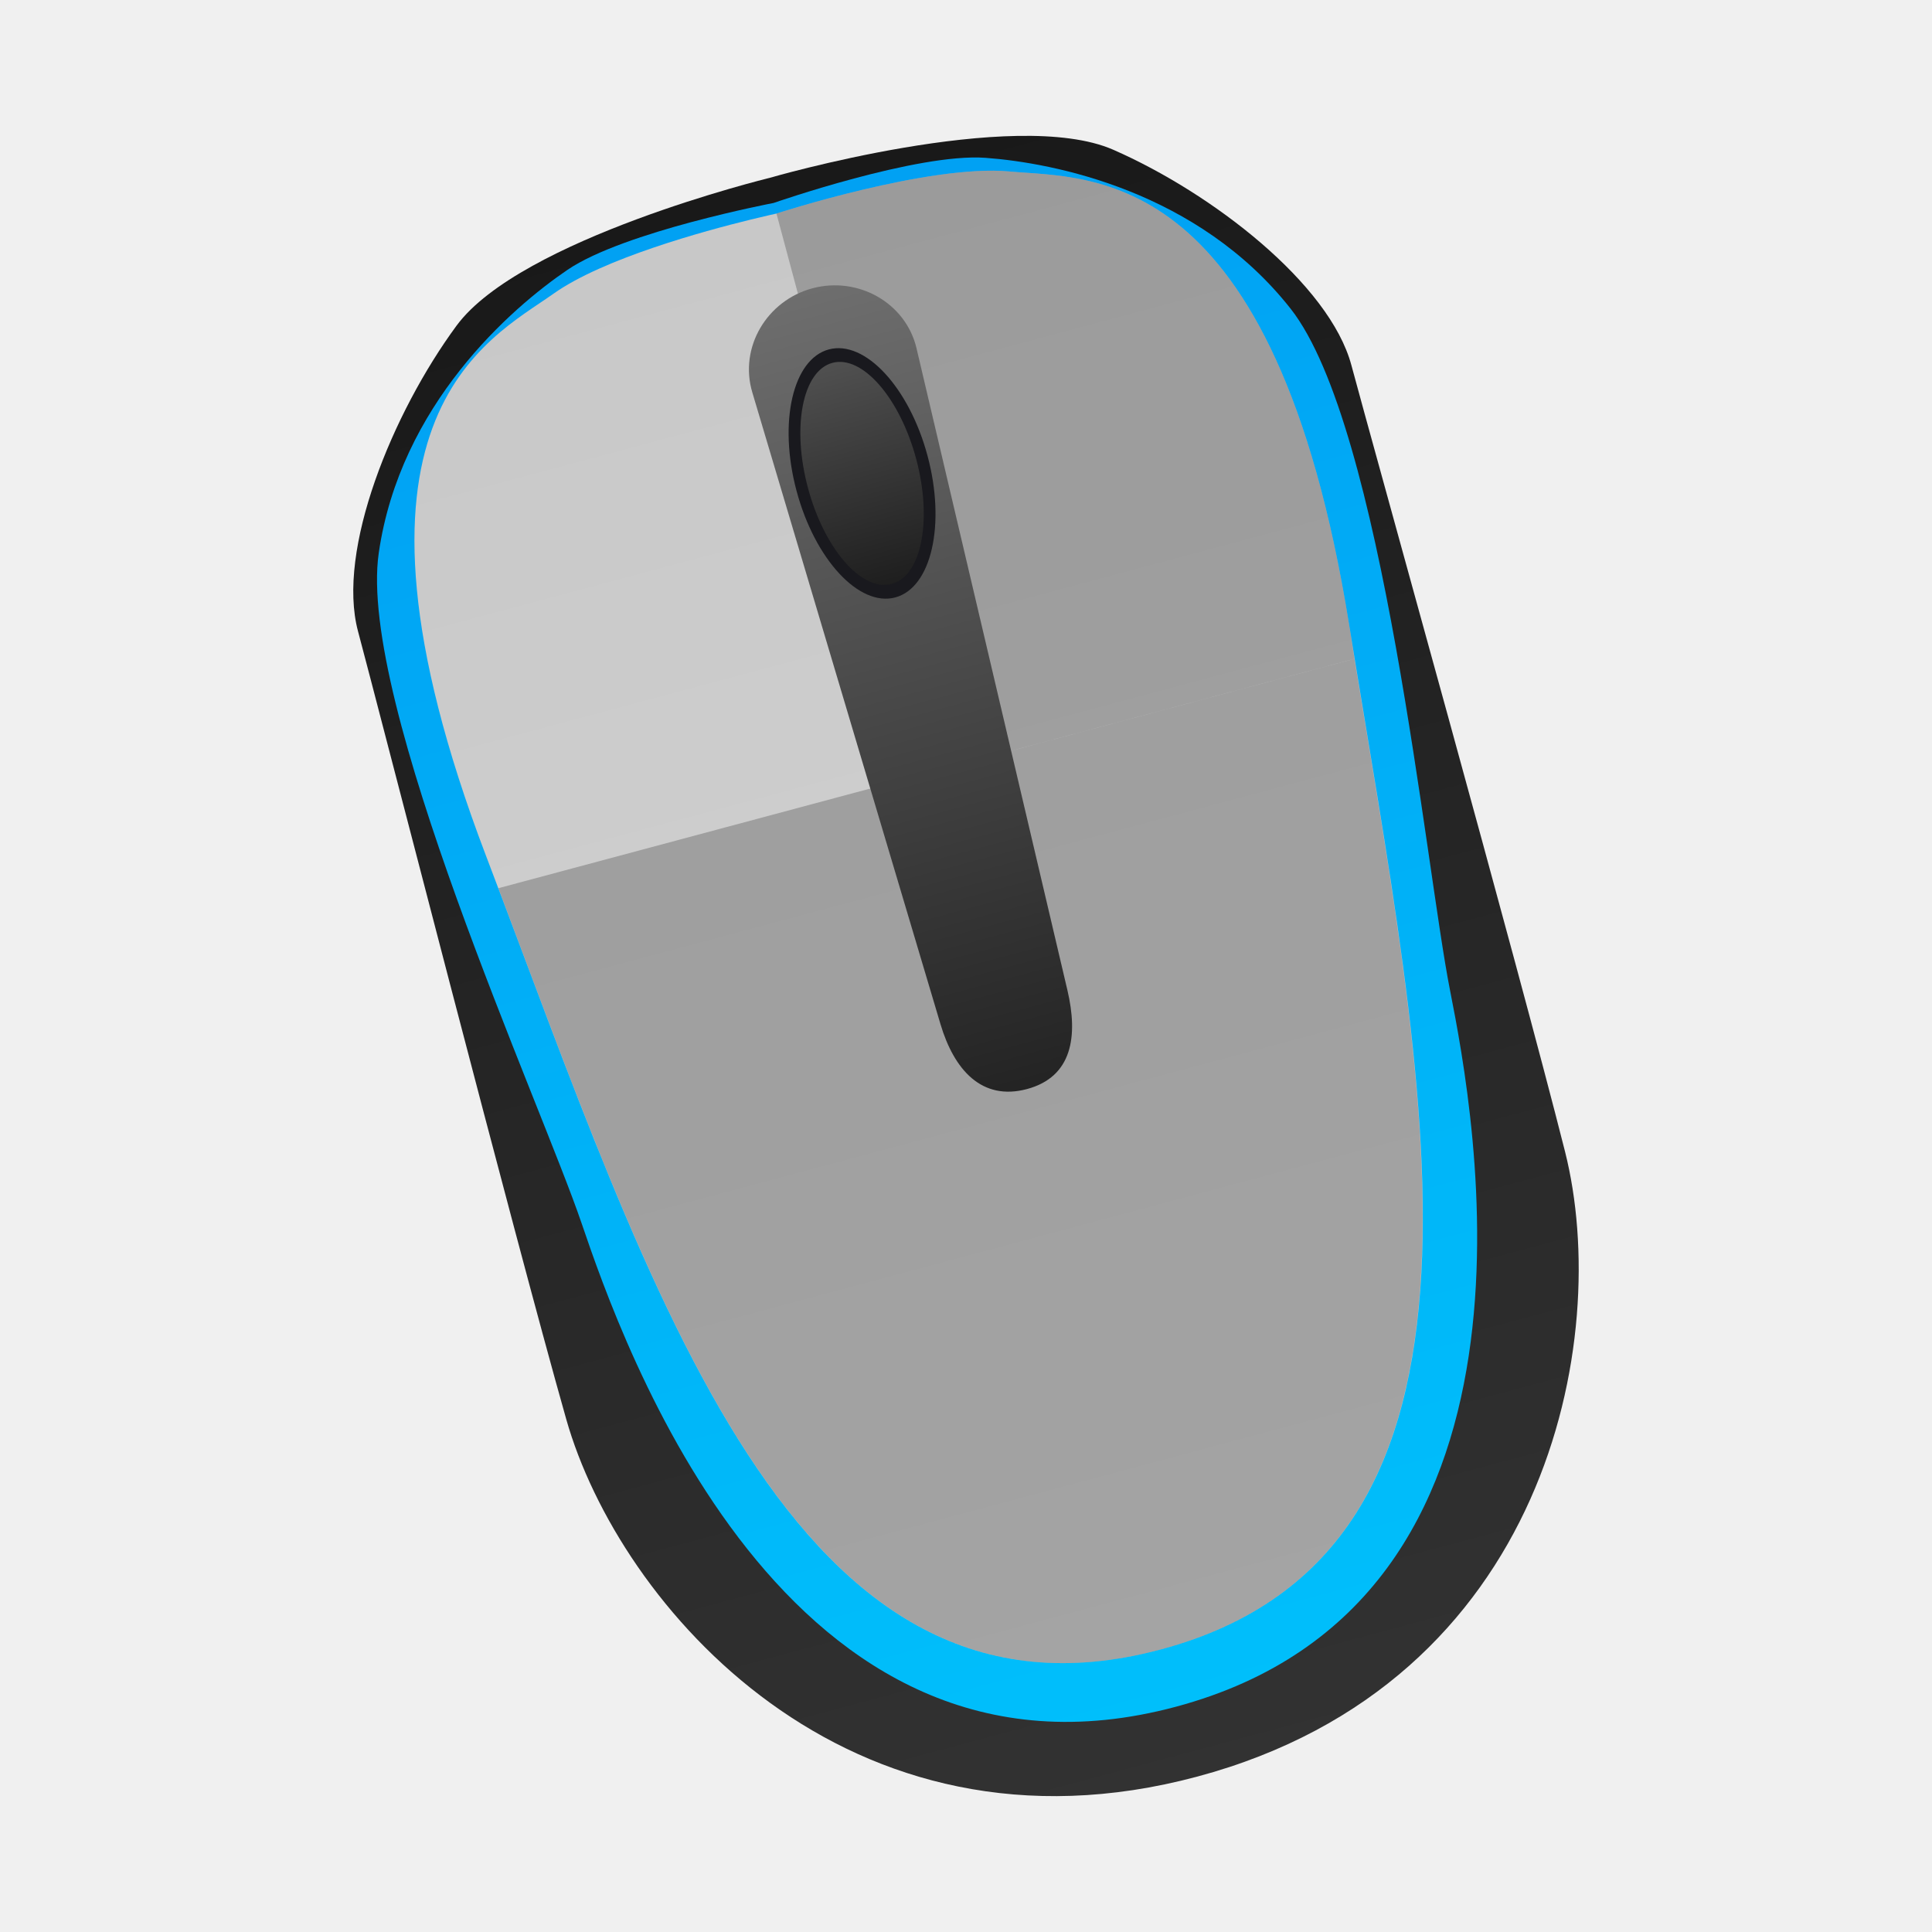
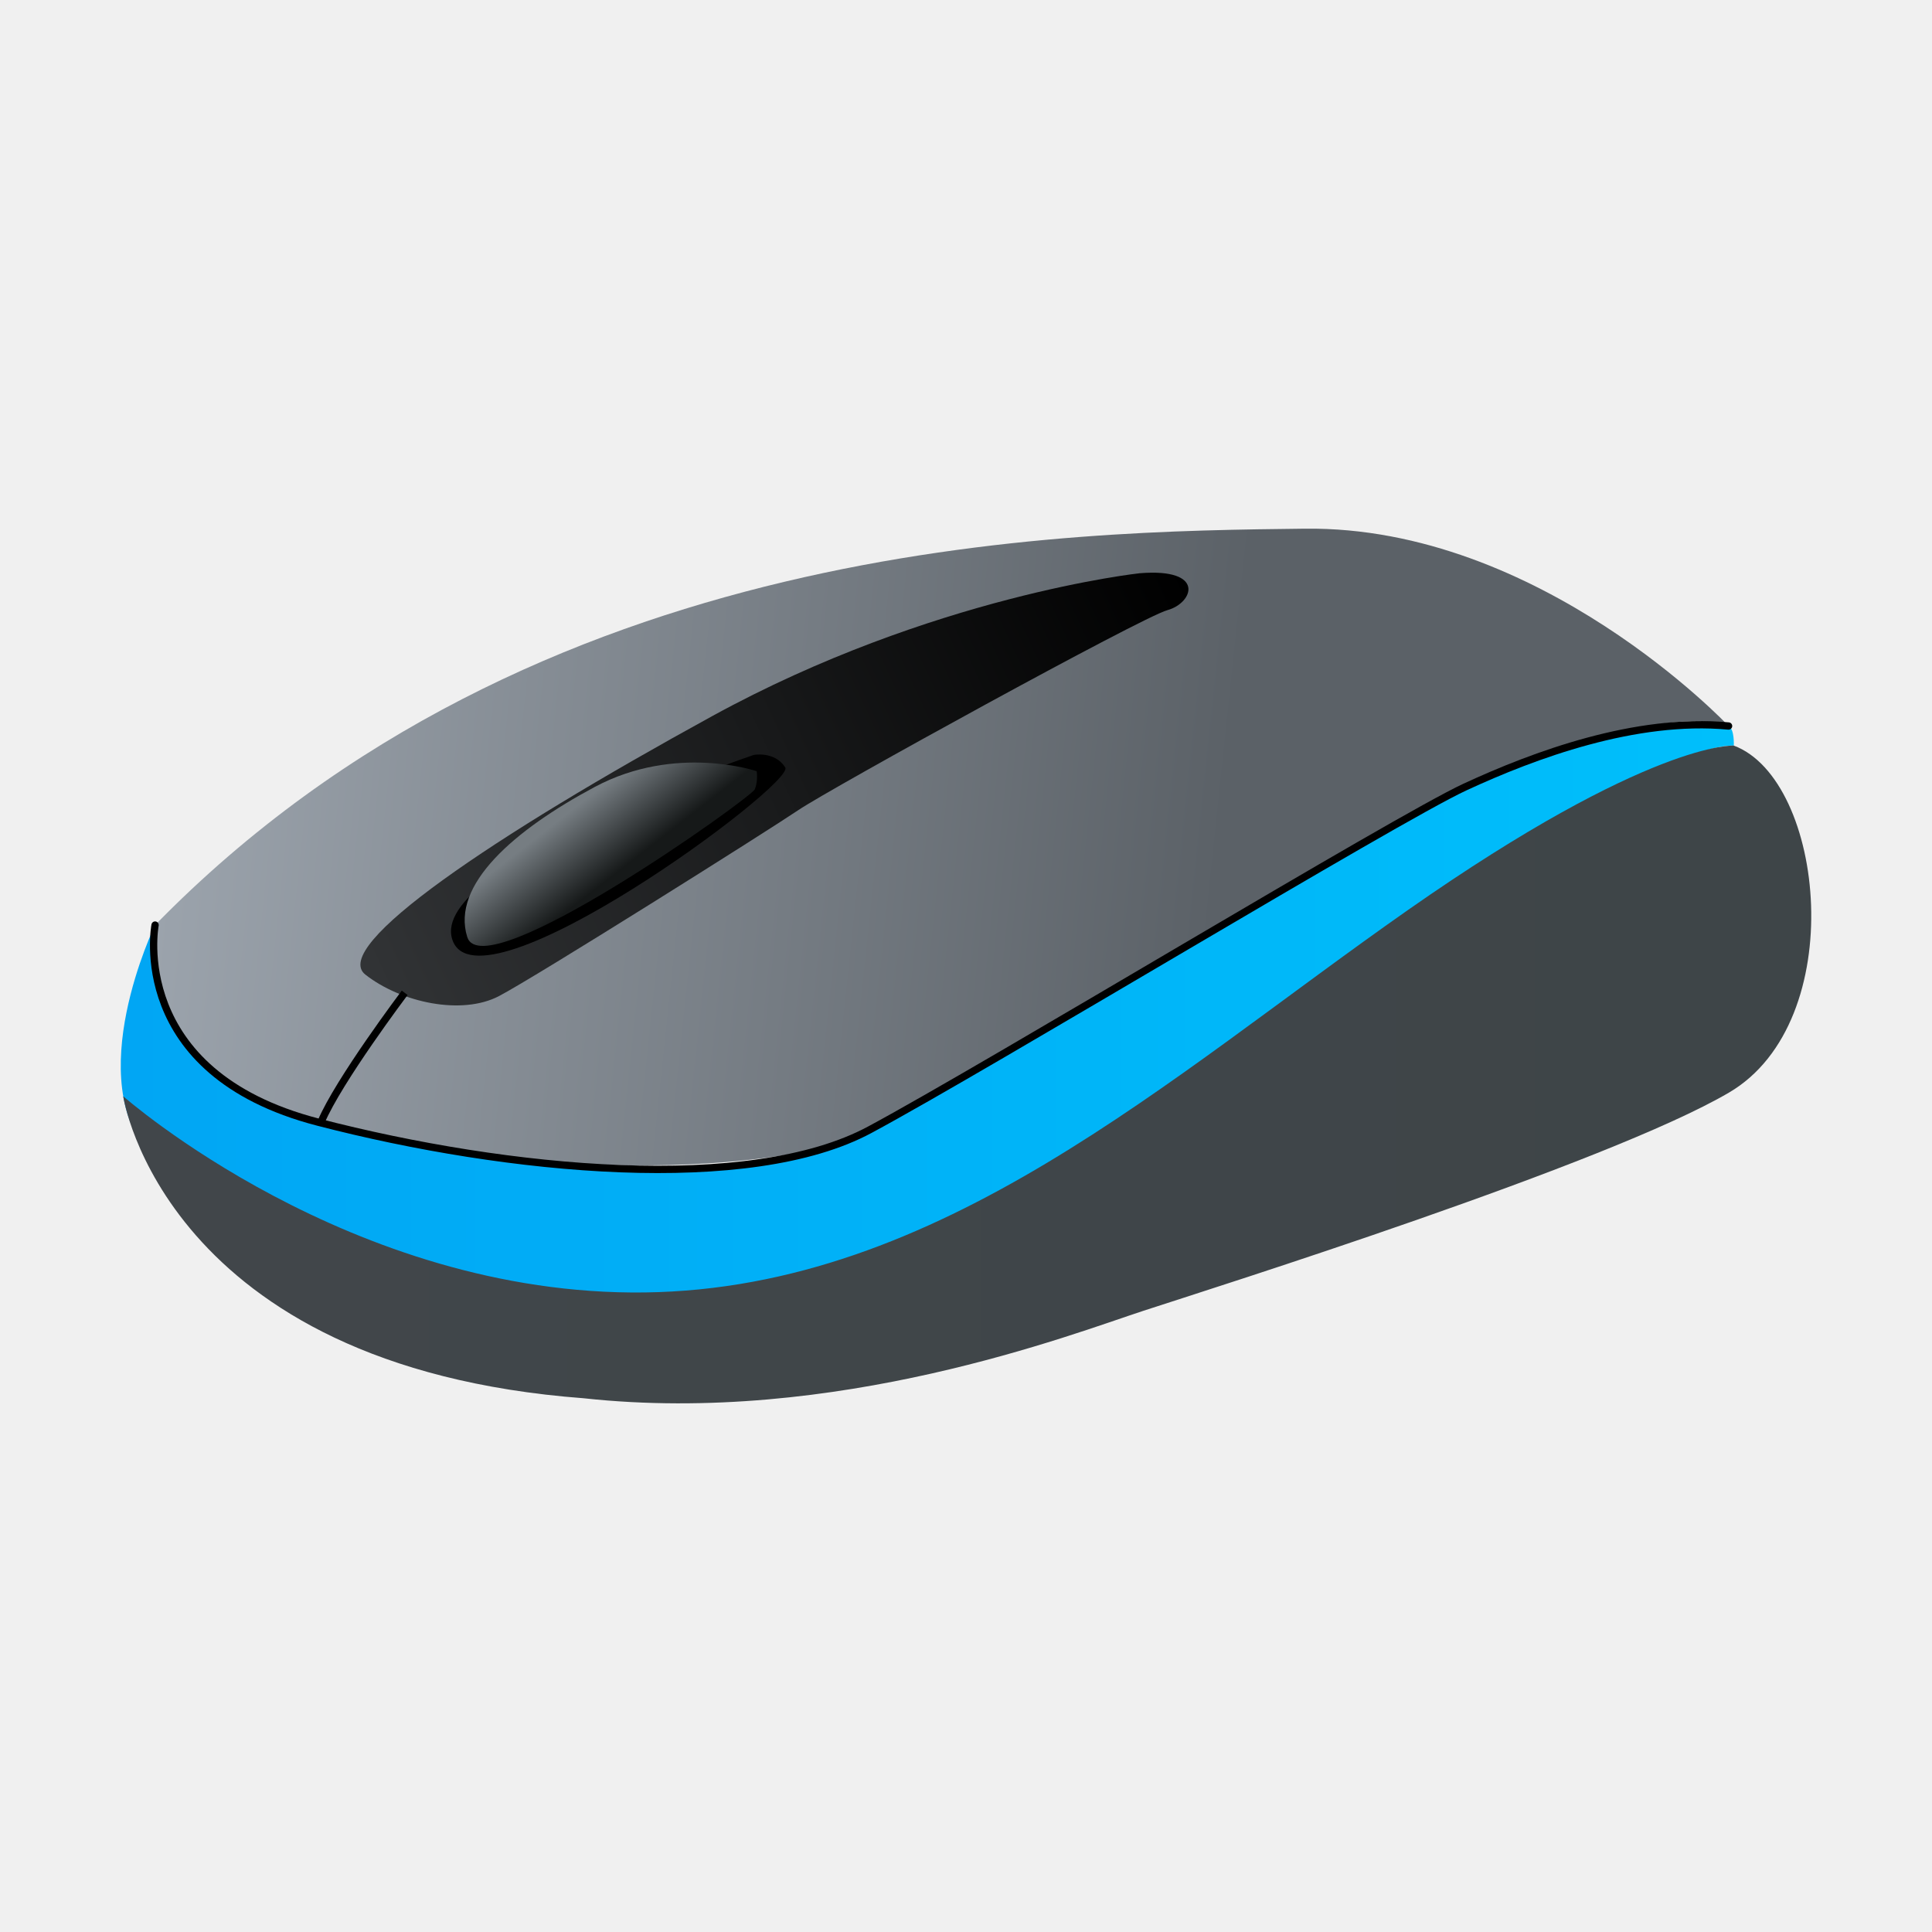
<svg xmlns="http://www.w3.org/2000/svg" id="Iterm" width="64" height="64" enable-background="new 0 0 1024 1024" image-rendering="optimizeSpeed" version="1.1" viewBox="0 0 64 64">
-   <defs id="defs29">
-     <linearGradient id="linearGradient1330" x1="-129.28" x2="-129.28" y1="65.932" y2="-5.839" gradientTransform="matrix(0.72563,-0.19443,0.19443,0.72563,134.88,-20.621)" gradientUnits="userSpaceOnUse">
-       <stop stop-color="#d4d4d4" offset="0" id="stop4" />
-       <stop stop-color="#c8c8c8" offset="1" id="stop6" />
+   <defs>
+     <linearGradient id="linearGradient4707" x1="25.8" x2="71.277" y1="-296.56" y2="-296.56" gradientTransform="matrix(1.2084 0 0 1.2084 -26.131 393.96)" gradientUnits="userSpaceOnUse">
+       <stop stop-color="#41464a" offset="0" />
+       <stop stop-color="#3e4548" offset="1" />
    </linearGradient>
-     <linearGradient id="linearGradient1338" x1="-149.76" x2="-149.76" y1="38.218" y2="-2.034" gradientTransform="matrix(0.72563,-0.19443,0.19443,0.72563,134.88,-20.621)" gradientUnits="userSpaceOnUse">
-       <stop stop-color="#232323" offset="0" id="stop9" />
-       <stop stop-color="#6e6e6e" offset="1" id="stop11" />
+     <linearGradient id="linearGradient14301" x1="24.935" x2="69.155" y1="-298.24" y2="-298.24" gradientTransform="matrix(1.2084,0,0,1.2084,-26.131,393.96)" gradientUnits="userSpaceOnUse">
+       <stop stop-color="#01a6f4" offset="0" />
+       <stop stop-color="#00bffb" offset="1" />
    </linearGradient>
-     <linearGradient id="linearGradient1352" x1="-149.84" x2="-149.84" y1="12.784" y2="1.735" gradientTransform="matrix(0.75123,0,0,0.75123,135.62,14.993)" gradientUnits="userSpaceOnUse">
-       <stop stop-color="#1e1e1e" offset="0" id="stop14" />
-       <stop stop-color="#505050" offset="1" id="stop16" />
+     <linearGradient id="linearGradient49779" x1="25.801" x2="54.86" y1="-303.56" y2="-300.49" gradientTransform="matrix(1.2084,0,0,1.2084,-26.131,393.96)" gradientUnits="userSpaceOnUse">
+       <stop stop-color="#9ca4ad" offset="0" />
+       <stop stop-color="#5b6167" offset="1" />
    </linearGradient>
-     <linearGradient id="linearGradient1360" x1="-150.51" x2="-150.51" y1="69.532" y2="-5.967" gradientTransform="matrix(0.72563,-0.19443,0.19443,0.72563,134.78,-21.005)" gradientUnits="userSpaceOnUse">
-       <stop stop-color="#00bffb" offset="0" id="stop19" />
-       <stop stop-color="#01a1f3" offset="1" id="stop21" />
+     <linearGradient id="linearGradient82477" x1="31.707" x2="54.132" y1="-299.77" y2="-310.12" gradientTransform="matrix(1.2084,0,0,1.2084,-26.131,393.96)" gradientUnits="userSpaceOnUse">
+       <stop stop-color="#313335" offset="0" />
+       <stop offset="1" />
    </linearGradient>
-     <linearGradient id="linearGradient1368" x1="-150.42" x2="-150.42" y1="73.048" y2="-7.186" gradientTransform="matrix(0.72563,-0.19443,0.19443,0.72563,134.78,-21.005)" gradientUnits="userSpaceOnUse">
-       <stop stop-color="#323232" offset="0" id="stop24" />
-       <stop stop-color="#191919" offset="1" id="stop26" />
+     <linearGradient id="linearGradient131847" x1="37.672" x2="38.968" y1="-304.1" y2="-302.43" gradientTransform="matrix(1.2084,0,0,1.2084,-26.131,393.96)" gradientUnits="userSpaceOnUse">
+       <stop stop-color="#767d82" offset="0" />
+       <stop stop-color="#161919" offset="1" />
    </linearGradient>
  </defs>
-   <mask id="mask34">
+   <mask>
    <g id="g">
-       <path d="m969.75 392.05c-1.1-4.35-2.35-9-3.65-13.6-1-3.4-2-6.85-3.15-10.5-1.6-5.15-3.4-10.5-5.3-15.85-6.45-18.25-14.15-36.05-23.15-53.65-3.8-7.4-7.95-14.95-12.3-22.4-20.3-34.5-45.8-67.2-76.35-97.75-72.6-72.6-157.15-116.65-253.65-132.05-16.25-2.6-32.8-4.4-50.05-5.35-9.7-0.55-19.85-0.85-30.1-0.85-9.35 0-18.6 0.25-27.9 0.75-118.35 6.1-220.3 51.95-305.85 137.5q-138.25 138.25-138.25 333.75c0 130.35 46.1 241.65 138.25 333.8 56.7 56.65 120.55 95.9 191.1 117.55 36.75 11.25 74.8 17.85 114.75 19.95h0.4c8.5 0.45 16.6 0.7 24.5 0.7h3c10.3 0 20.5-0.3 30.1-0.8 2.5-0.15 4.75-0.3 6.95-0.45 20.2-1.45 39.9-4.05 58.7-7.7 7.95-1.55 15.8-3.3 23.4-5.15 80.8-20.3 152.15-61.6 214.65-124.1 48.6-48.6 84.4-102.5 107.35-161.8 18.45-47.65 28.65-98.8 30.55-153.5 0.2-6.05 0.3-12.25 0.3-18.5v-3c-0.2-40.65-4.95-79.5-14.3-117z" fill="#fff" id="path31" />
+       <path d="m969.75 392.05c-1.1-4.35-2.35-9-3.65-13.6-1-3.4-2-6.85-3.15-10.5-1.6-5.15-3.4-10.5-5.3-15.85-6.45-18.25-14.15-36.05-23.15-53.65-3.8-7.4-7.95-14.95-12.3-22.4-20.3-34.5-45.8-67.2-76.35-97.75-72.6-72.6-157.15-116.65-253.65-132.05-16.25-2.6-32.8-4.4-50.05-5.35-9.7-0.55-19.85-0.85-30.1-0.85-9.35 0-18.6 0.25-27.9 0.75-118.35 6.1-220.3 51.95-305.85 137.5q-138.25 138.25-138.25 333.75c0 130.35 46.1 241.65 138.25 333.8 56.7 56.65 120.55 95.9 191.1 117.55 36.75 11.25 74.8 17.85 114.75 19.95h0.4c8.5 0.45 16.6 0.7 24.5 0.7h3c10.3 0 20.5-0.3 30.1-0.8 2.5-0.15 4.75-0.3 6.95-0.45 20.2-1.45 39.9-4.05 58.7-7.7 7.95-1.55 15.8-3.3 23.4-5.15 80.8-20.3 152.15-61.6 214.65-124.1 48.6-48.6 84.4-102.5 107.35-161.8 18.45-47.65 28.65-98.8 30.55-153.5 0.2-6.05 0.3-12.25 0.3-18.5v-3c-0.2-40.65-4.95-79.5-14.3-117z" fill="#fff" />
    </g>
  </mask>
-   <g transform="matrix(0.9137814,0,0,0.9137814,3.324194,3.132774)" stroke-width="0.751" id="g52">
-     <path d="m 24.237,3.026 c 0,0 -9.007,2.202 -11.326,5.354 -2.319,3.152 -4.36,8.129 -3.569,11.081 0.791,2.952 5.63,21.795 7.547,28.558 1.917,6.763 10.184,16.359 22.876,12.958 12.692,-3.401 15.053,-15.845 13.332,-22.66 C 51.377,31.502 46.144,12.764 45.353,9.813 44.562,6.861 40.307,3.572 36.722,2.001 33.138,0.43 24.237,3.027 24.237,3.027 Z" fill="url(#linearGradient1368)" id="path36" style="fill:url(#linearGradient1368)" />
-     <path d="m 21.442,4.618 c -1.611,0.432 -3.479,1.038 -4.505,1.734 -2.052,1.393 -6.071,4.896 -6.845,10.271 -0.774,5.375 5.871,19.939 7.352,24.288 1.482,4.349 7.376,21.33 21.544,17.534 14.168,-3.796 10.832,-21.463 9.941,-25.97 C 48.037,27.969 46.51,12.034 43.152,7.766 39.794,3.498 34.563,2.474 32.088,2.293 29.614,2.112 24.408,3.929 24.408,3.929 c 0,0 -1.354,0.258 -2.966,0.69 z" fill="url(#linearGradient1360)" id="path38" style="fill:url(#linearGradient1360)" />
-     <path d="m 23.584,4.53 c -1.712,0.419 -5.36,1.415 -7.154,2.687 -2.393,1.696 -8.498,4.493 -2.45,20.377 6.049,15.884 11.082,32.358 24.463,28.773 13.381,-3.586 9.53,-20.375 6.826,-37.157 -2.704,-16.781 -9.39,-16.15 -12.31,-16.422 -2.92,-0.272 -8.45,1.526 -8.45,1.526 0,0 -0.354,0.076 -0.925,0.216 z" fill="url(#linearGradient1330)" id="path40" style="fill:url(#linearGradient1330)" />
-     <path d="m 45.465,20.454 -31.034,8.316 c 5.853,15.502 10.966,31.094 24.011,27.598 13.045,-3.495 9.703,-19.561 7.022,-35.913 z" fill="#323232" opacity="0.3" id="path42" />
-     <path d="m 24.51,4.313 5.439,20.298 15.516,-4.158 c -0.069,-0.421 -0.129,-0.822 -0.196,-1.243 -2.704,-16.781 -9.39,-16.15 -12.31,-16.422 -2.92,-0.272 -8.446,1.525 -8.449,1.526 z" fill="#323232" opacity="0.3" id="path44" />
-     <path d="m 25.814,7.023 c 1.649,-0.442 3.384,0.517 3.775,2.179 l 5.469,23.266 c 0.391,1.662 0.183,3.142 -1.466,3.584 -1.649,0.442 -2.648,-0.714 -3.135,-2.351 L 23.635,10.798 C 23.147,9.162 24.165,7.465 25.814,7.023 Z" fill="url(#linearGradient1338)" id="path46" style="fill:url(#linearGradient1338)" />
-     <ellipse transform="rotate(-15)" cx="23.118" cy="20.413" rx="2.458" ry="4.654" fill="#19191e" id="ellipse48" />
-     <ellipse transform="rotate(-15)" cx="23.118" cy="20.413" rx="2.031" ry="4.15" fill="url(#linearGradient1352)" id="ellipse50" style="fill:url(#linearGradient1352)" />
-   </g>
+   <path d="m5.137 30.644s-1.209 4.619 5.201 6.507 15.416 1.93 18.912 0.176c3.496-1.754 22.561-15.025 28.011-13.277 0 0-6.234-6.63-14.036-6.537-7.802 0.093-25.483 0.224-38.088 13.131z" fill="url(#linearGradient49779)" />
+   <path d="m37.756 18.989s-6.874 0.738-14.167 4.735c-7.293 3.997-12.671 7.63-11.486 8.561 1.186 0.931 3.197 1.357 4.428 0.711 1.231-0.645 8.866-5.451 9.916-6.161s11.373-6.39 12.228-6.624c0.855-0.234 1.281-1.4-0.918-1.222z" fill="url(#linearGradient82477)" />
+   <path d="m24.975 25.006s-10.793 3.644-9.993 6.115c0.847 2.616 11.375-5.155 11.03-5.699-0.345-0.544-1.037-0.415-1.037-0.415z" />
+   <path d="m25.067 25.547s-2.678-0.913-5.364 0.521c-2.685 1.434-4.763 3.25-4.225 4.971s9.413-4.612 9.527-4.894c0.114-0.282 0.061-0.598 0.061-0.598z" fill="url(#linearGradient131847)" />
+   <path d="m13.406 32.888s-2.192 2.909-2.768 4.276" fill="none" stroke="#000" stroke-width=".242" />
+   <path d="m5.137 30.644s-2.496 5.158-0.091 7.688c2.405 2.53 13.199 6.338 20.811 4.136 7.612-2.202 6.614-2.413 8.919-3.813 2.305-1.4 19.197-14.079 22.658-13.955 0 0 0.029-0.545-0.173-0.649-0.202-0.104-4.492-0.479-11.727 3.676s-16.651 10.276-19.516 10.656c-2.865 0.379-8.624 0.791-15.379-1.219-6.754-2.01-5.501-6.52-5.501-6.52z" fill="url(#linearGradient14301)" />
+   <path d="m4.081 36.316s1.341 8.951 15.252 10.003c8.363 0.911 16.195-2.13 18.549-2.899 2.354-0.769 15.378-4.871 19.395-7.228 4.016-2.357 3.177-10.366 0.157-11.493 0 0-2.773-0.168-10.785 5.44-8.012 5.608-15.515 12.544-25.284 12.675-9.77 0.131-17.283-6.499-17.283-6.499z" fill="url(#linearGradient4707)" />
+   <path d="m5.137 30.644s-0.935 4.885 5.393 6.527c6.329 1.642 14.31 2.389 18.283 0.253s17.417-10.287 19.713-11.351c2.296-1.064 5.654-2.31 8.735-2.023" fill="none" stroke="#000" stroke-linecap="round" stroke-width=".242" />
</svg>
